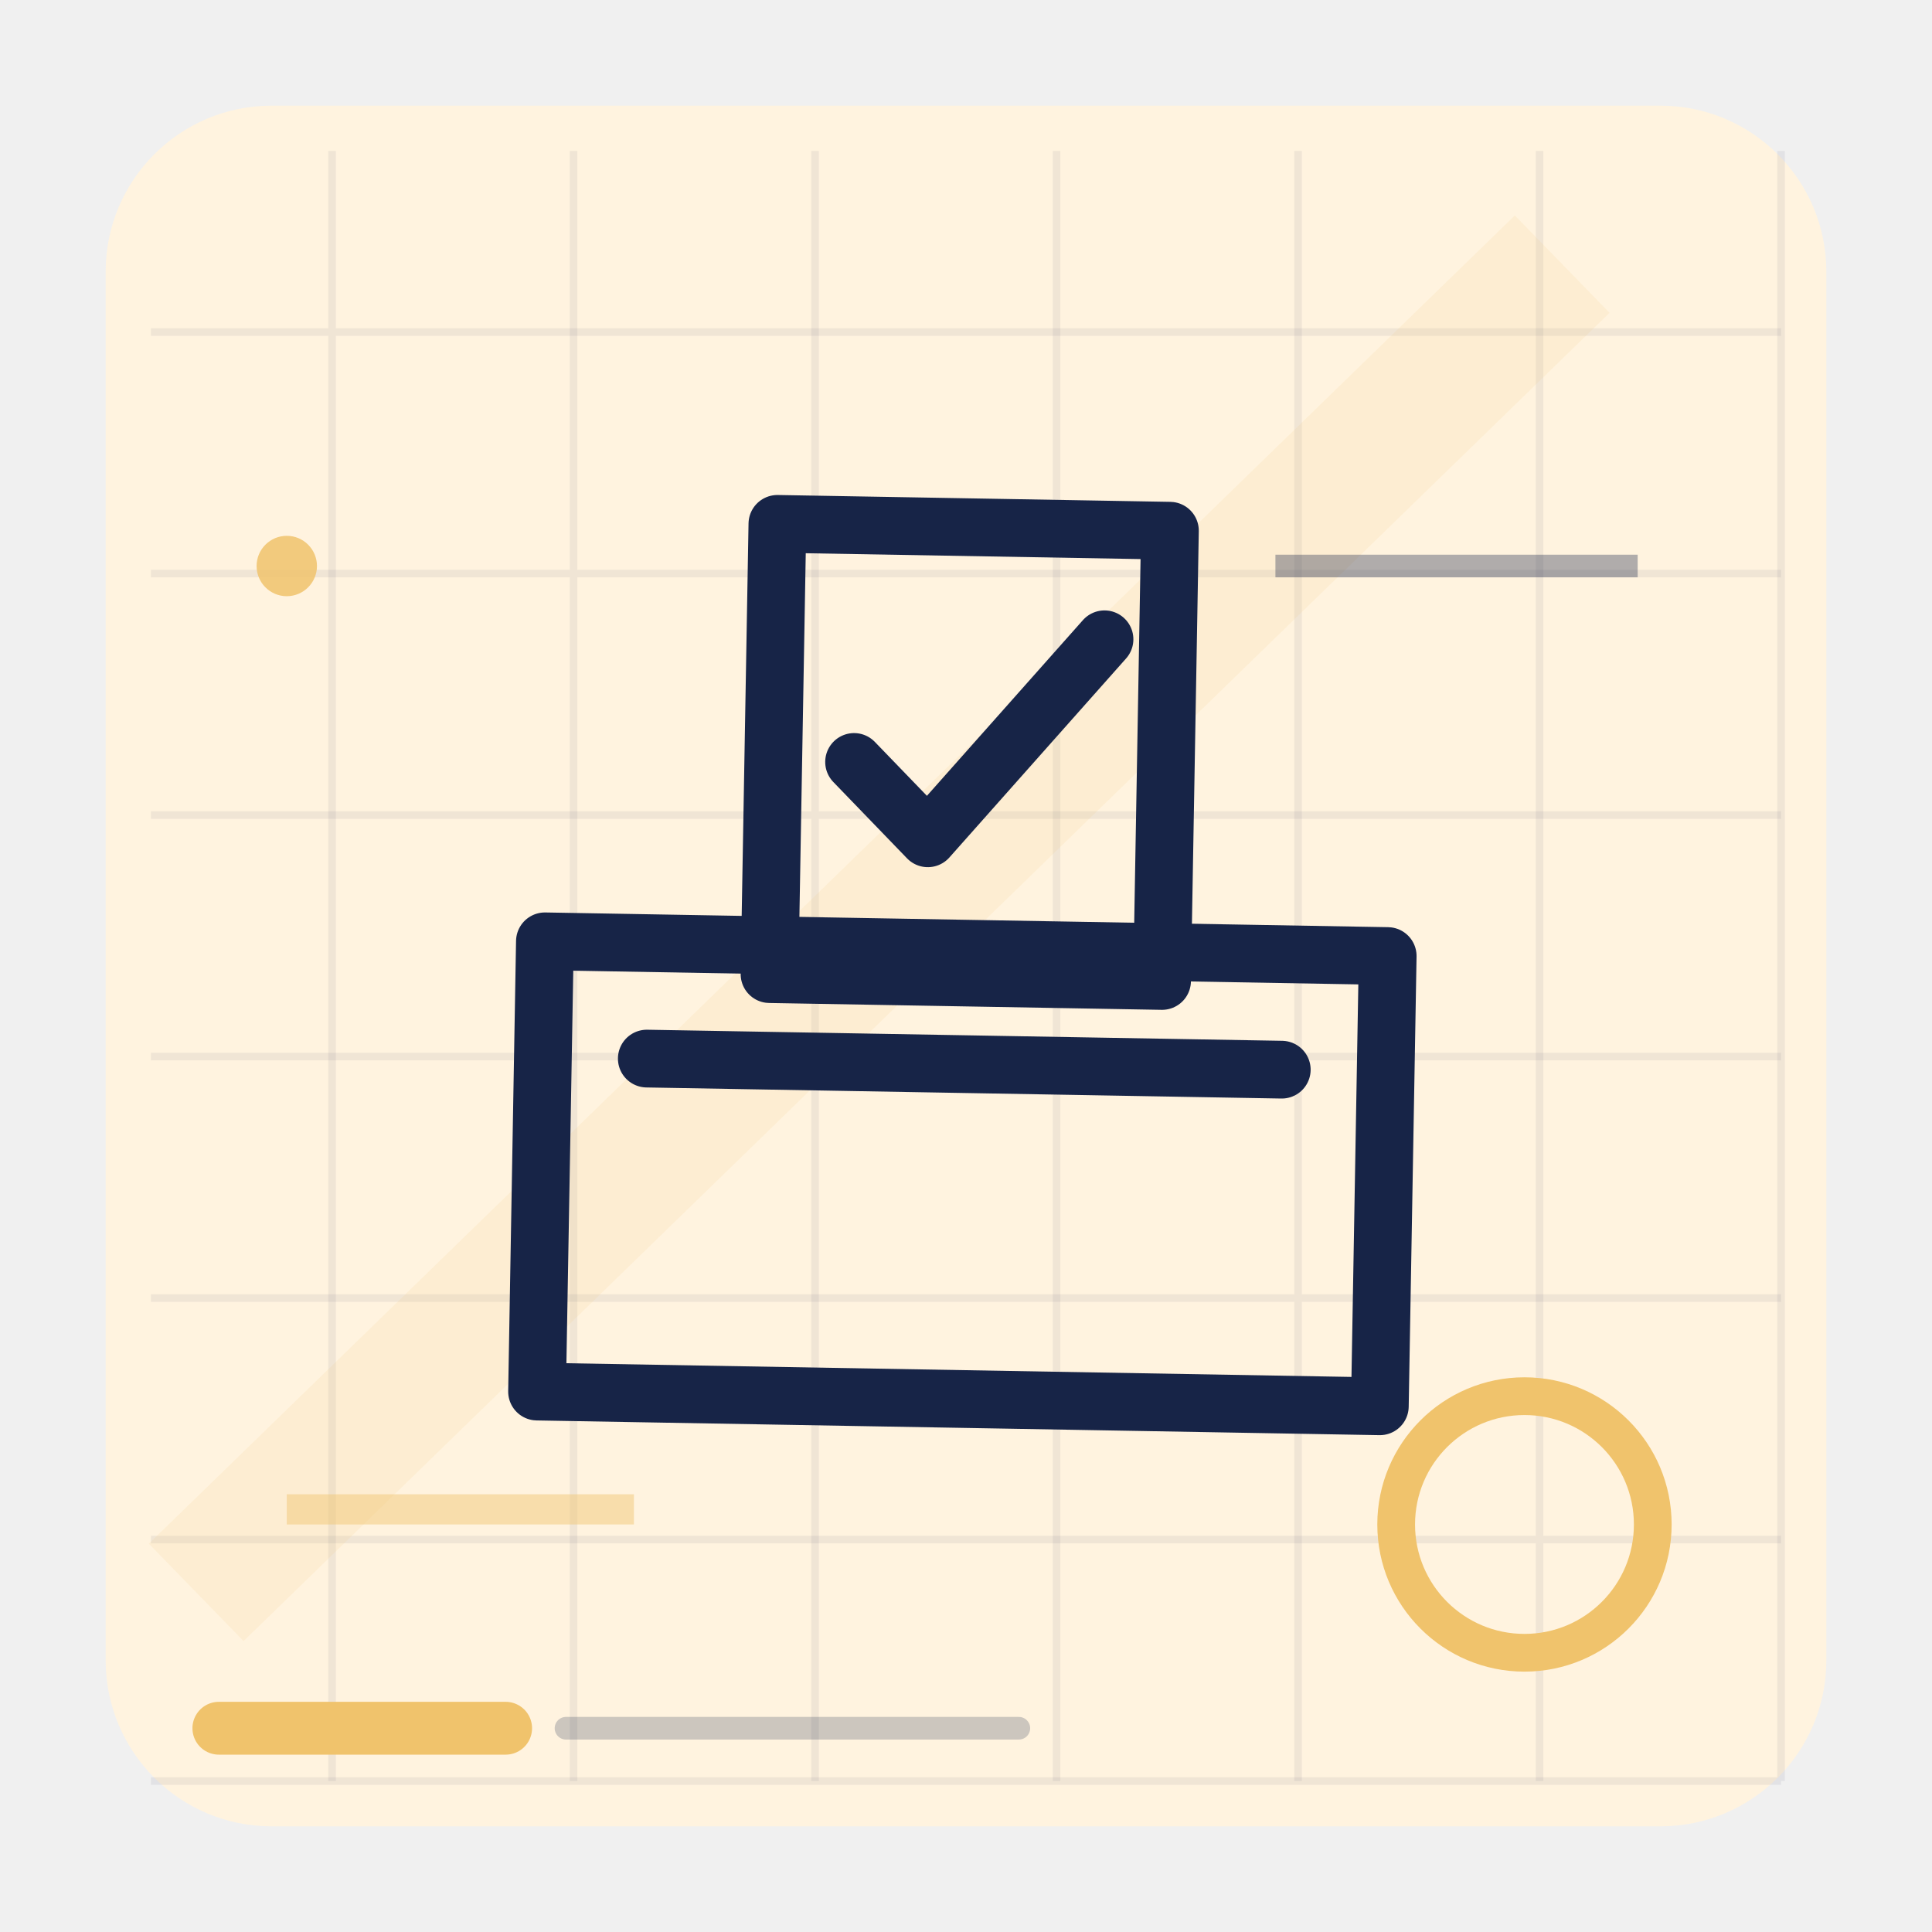
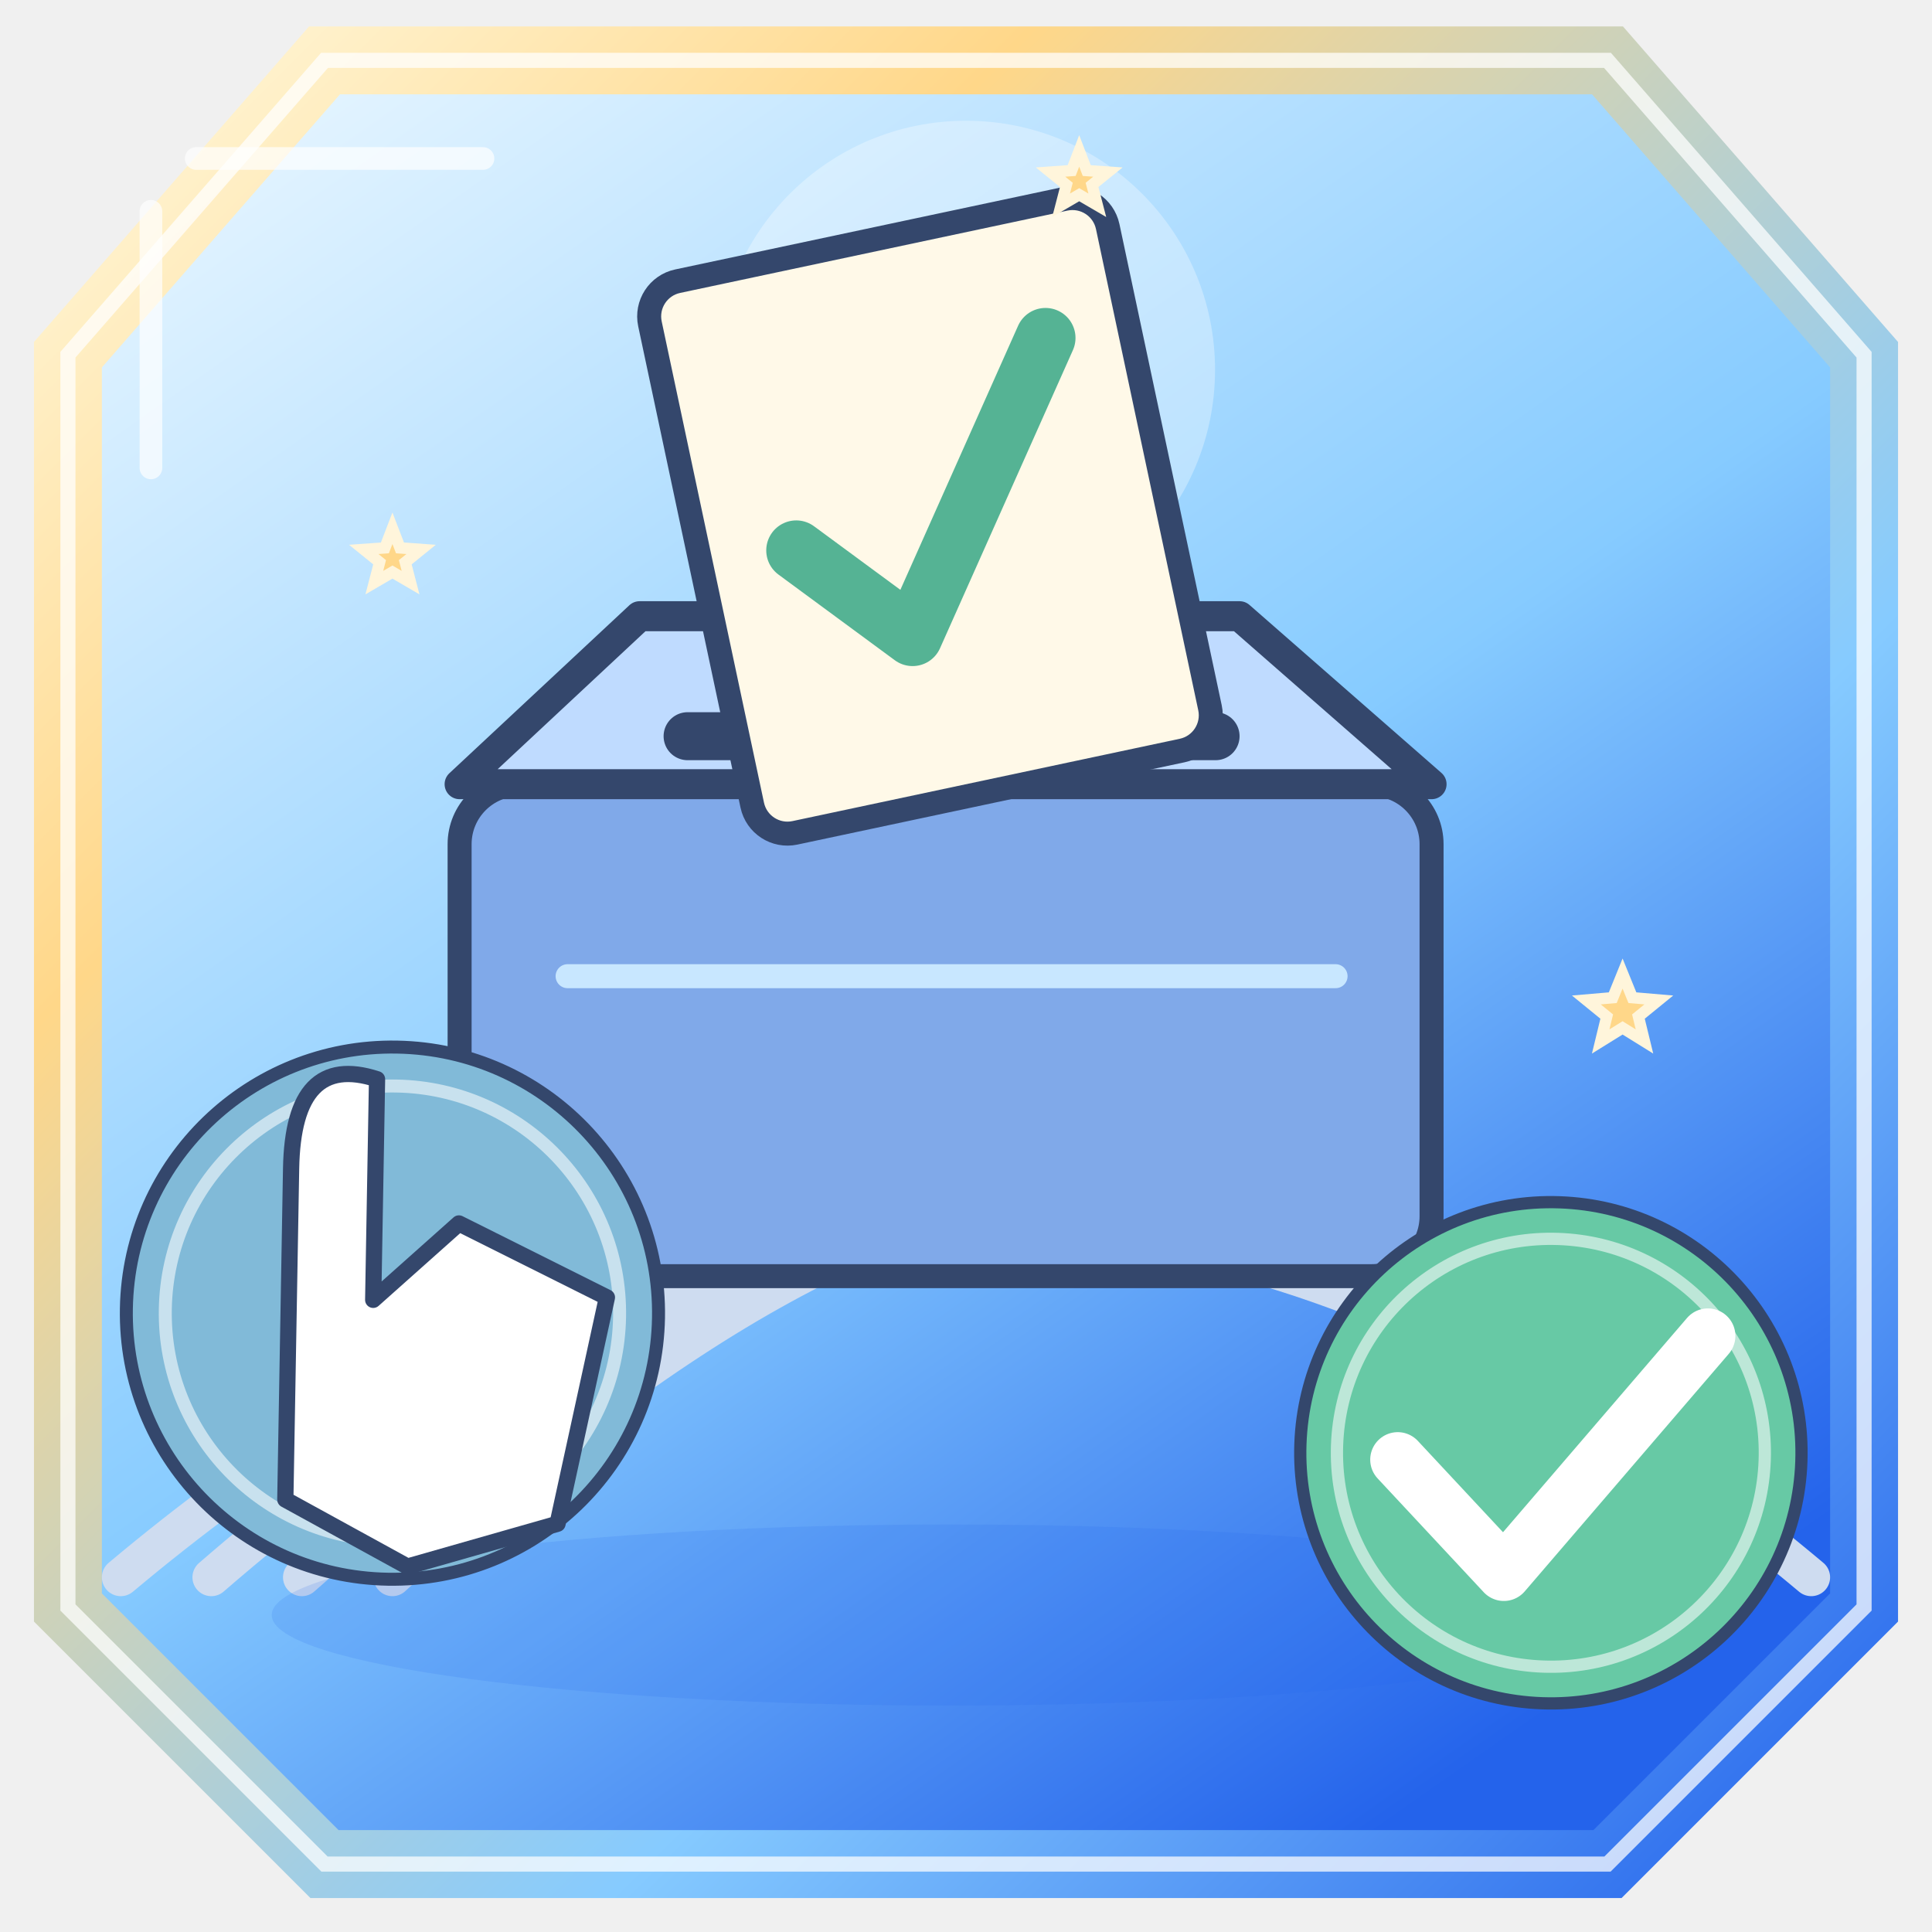
- <svg xmlns="http://www.w3.org/2000/svg" width="256" height="256" viewBox="0 0 256 256">
-   <rect x="14" y="14" width="228" height="228" rx="22" fill="#FFF3DF" />
-   <path d="M44 20v216M20 44h216" stroke="#172447" stroke-width="1" opacity=".07" />
-   <path d="M76 20v216M20 76h216" stroke="#172447" stroke-width="1" opacity=".07" />
-   <path d="M108 20v216M20 108h216" stroke="#172447" stroke-width="1" opacity=".07" />
-   <path d="M140 20v216M20 140h216" stroke="#172447" stroke-width="1" opacity=".07" />
-   <path d="M172 20v216M20 172h216" stroke="#172447" stroke-width="1" opacity=".07" />
-   <path d="M204 20v216M20 204h216" stroke="#172447" stroke-width="1" opacity=".07" />
-   <path d="M236 20v216M20 236h216" stroke="#172447" stroke-width="1" opacity=".07" />
-   <path d="M26 211 207 35" stroke="#F0C36C" stroke-width="18" opacity=".12" />
-   <circle cx="38" cy="75" r="4" fill="#F0C36C" opacity=".85" />
-   <path d="M169 75h48" stroke="#172447" stroke-width="3" opacity=".34" />
-   <path d="M38 200h46" stroke="#F0C36C" stroke-width="4" opacity=".45" />
-   <g transform="translate(30.08 30.08) scale(0.765) rotate(1 128 128)" fill="none" stroke="#172447" stroke-width="10" stroke-linecap="round" stroke-linejoin="round">
-     <path d="M55 125h146v78H55Z" />
-     <path d="M73 145h110M94 52h68v78H94Z" />
-     <path d="m108 93 13 13 30-35" />
+ <svg xmlns="http://www.w3.org/2000/svg" width="512" height="512" viewBox="0 0 256 256">
+   <defs>
+     <linearGradient id="sky" x2=".7" y2="1">
+       <stop stop-color="#f1faff" />
+       <stop offset=".58" stop-color="#86cbff" />
+       <stop offset="1" stop-color="#2463eb" />
+     </linearGradient>
+     <linearGradient id="gold" x2=".4" y2="1">
+       <stop stop-color="#fff6d2" />
+       <stop offset=".42" stop-color="#ffd789" />
+       <stop offset="1" stop-color="#e8b367" />
+     </linearGradient>
+     <linearGradient id="rim" x2="1" y2="1">
+       <stop stop-color="#fff9df" />
+       <stop offset=".26" stop-color="#ffd789" />
+       <stop offset=".66" stop-color="#86cbff" />
+       <stop offset="1" stop-color="#2463eb" />
+     </linearGradient>
+     <clipPath id="clip">
+       <path d="M43 8h170l34 39v166l-34 34H43L9 213V47Z" />
+     </clipPath>
+   </defs>
+   <path d="M43 8h170l34 39v166l-34 34H43L9 213V47Z" fill="url(#sky)" stroke="url(#rim)" stroke-width="9" />
+   <g clip-path="url(#clip)">
+     <path d="M16 209q112 -94 224 0" fill="none" stroke="#cedcf0" stroke-width="5" stroke-linecap="round" stroke-linejoin="round" />
+     <path d="M28 209q112 -97 200 0" fill="none" stroke="#cedcf0" stroke-width="5" stroke-linecap="round" stroke-linejoin="round" />
+     <path d="M40 209q112 -100 176 0" fill="none" stroke="#cedcf0" stroke-width="5" stroke-linecap="round" stroke-linejoin="round" />
+     <path d="M52 209q112 -103 152 0" fill="none" stroke="#cedcf0" stroke-width="5" stroke-linecap="round" stroke-linejoin="round" />
+     <circle cx="128" cy="49" r="33" fill="#ffffff50" stroke="none" stroke-width="2" />
+     <ellipse cx="126" cy="214" rx="90" ry="12" fill="#2463eb" opacity=".15" />
+     <g transform="translate(45 26) rotate(0 79.5 79.5) scale(1.59)">
+       <rect x="10" y="49" width="81" height="41" rx="5" fill="#80a9e9" stroke="#34476c" stroke-width="2" />
+       <path d="M10 49 25 35h50l16 14Z" fill="#bfdbff" stroke="#34476c" stroke-width="2.5" stroke-linecap="round" stroke-linejoin="round" />
+       <path d="M29 45h44" fill="none" stroke="#34476c" stroke-width="4" stroke-linecap="round" stroke-linejoin="round" />
+       <g transform="rotate(-12 50 28)">
+         <rect x="30" y="3" width="39" height="47" rx="3" fill="#fff9e8" stroke="#34476c" stroke-width="2" />
+         <path d="m38 27 8 9 16-22" fill="none" stroke="#55b394" stroke-width="5" stroke-linecap="round" stroke-linejoin="round" />
+       </g>
+       <path d="M19 65h64" fill="none" stroke="#c8e7ff" stroke-width="2" stroke-linecap="round" stroke-linejoin="round" />
+     </g>
+     <g transform="translate(9 131) rotate(1 43.0 43.0) scale(0.86)">
+       <circle cx="50" cy="50" r="41" fill="#81bad8" stroke="#34476c" stroke-width="2" />
+       <circle cx="50" cy="50" r="35" fill="none" stroke="#ffffff90" stroke-width="2" />
+       <path d="M34 79V28q0-18 13-14v34l13-12 23 11-7 35-23 7Z" fill="#fff" stroke="#34476c" stroke-width="2.5" stroke-linecap="round" stroke-linejoin="round" />
+     </g>
+     <g transform="translate(165 152) rotate(2 40.5 40.5) scale(0.81)">
+       <circle cx="50" cy="50" r="41" fill="#67c9a5" stroke="#34476c" stroke-width="2" />
+       <circle cx="50" cy="50" r="35" fill="none" stroke="#ffffff90" stroke-width="2" />
+       <path d="m25 52 18 18 32-40" fill="none" stroke="#fff" stroke-width="9" stroke-linecap="round" stroke-linejoin="round" />
+     </g>
+     <polygon points="52.0,70.0 53.0,72.6 55.8,72.8 53.7,74.5 54.4,77.2 52.0,75.8 49.6,77.2 50.3,74.5 48.2,72.8 51.0,72.6" fill="#ffd789" stroke="#fff5db" stroke-width="1.5" />
+     <polygon points="215.0,129.0 216.3,132.2 219.8,132.5 217.1,134.7 217.9,138.0 215.0,136.2 212.1,138.0 212.9,134.7 210.2,132.5 213.7,132.2" fill="#ffd789" stroke="#fff5db" stroke-width="1.5" />
+     <polygon points="143.0,20.0 144.0,22.6 146.8,22.8 144.7,24.5 145.4,27.2 143.0,25.8 140.6,27.2 141.3,24.5 139.2,22.8 142.0,22.6" fill="#ffd789" stroke="#fff5db" stroke-width="1.5" />
  </g>
-   <circle cx="202" cy="202" r="17" fill="none" stroke="#F0C36C" stroke-width="5" />
-   <path d="M29 229h38" stroke="#F0C36C" stroke-width="7" stroke-linecap="round" />
-   <path d="M75 229h60" stroke="#172447" stroke-width="3" opacity=".22" stroke-linecap="round" />
+   <path d="M43 8h170l34 39v166l-34 34H43L9 213V47Z" fill="none" stroke="#ffffffbb" stroke-width="2" />
+   <path d="M26 21h38M20 28v34" fill="none" stroke="#ffffffb0" stroke-width="3" stroke-linecap="round" />
</svg>
